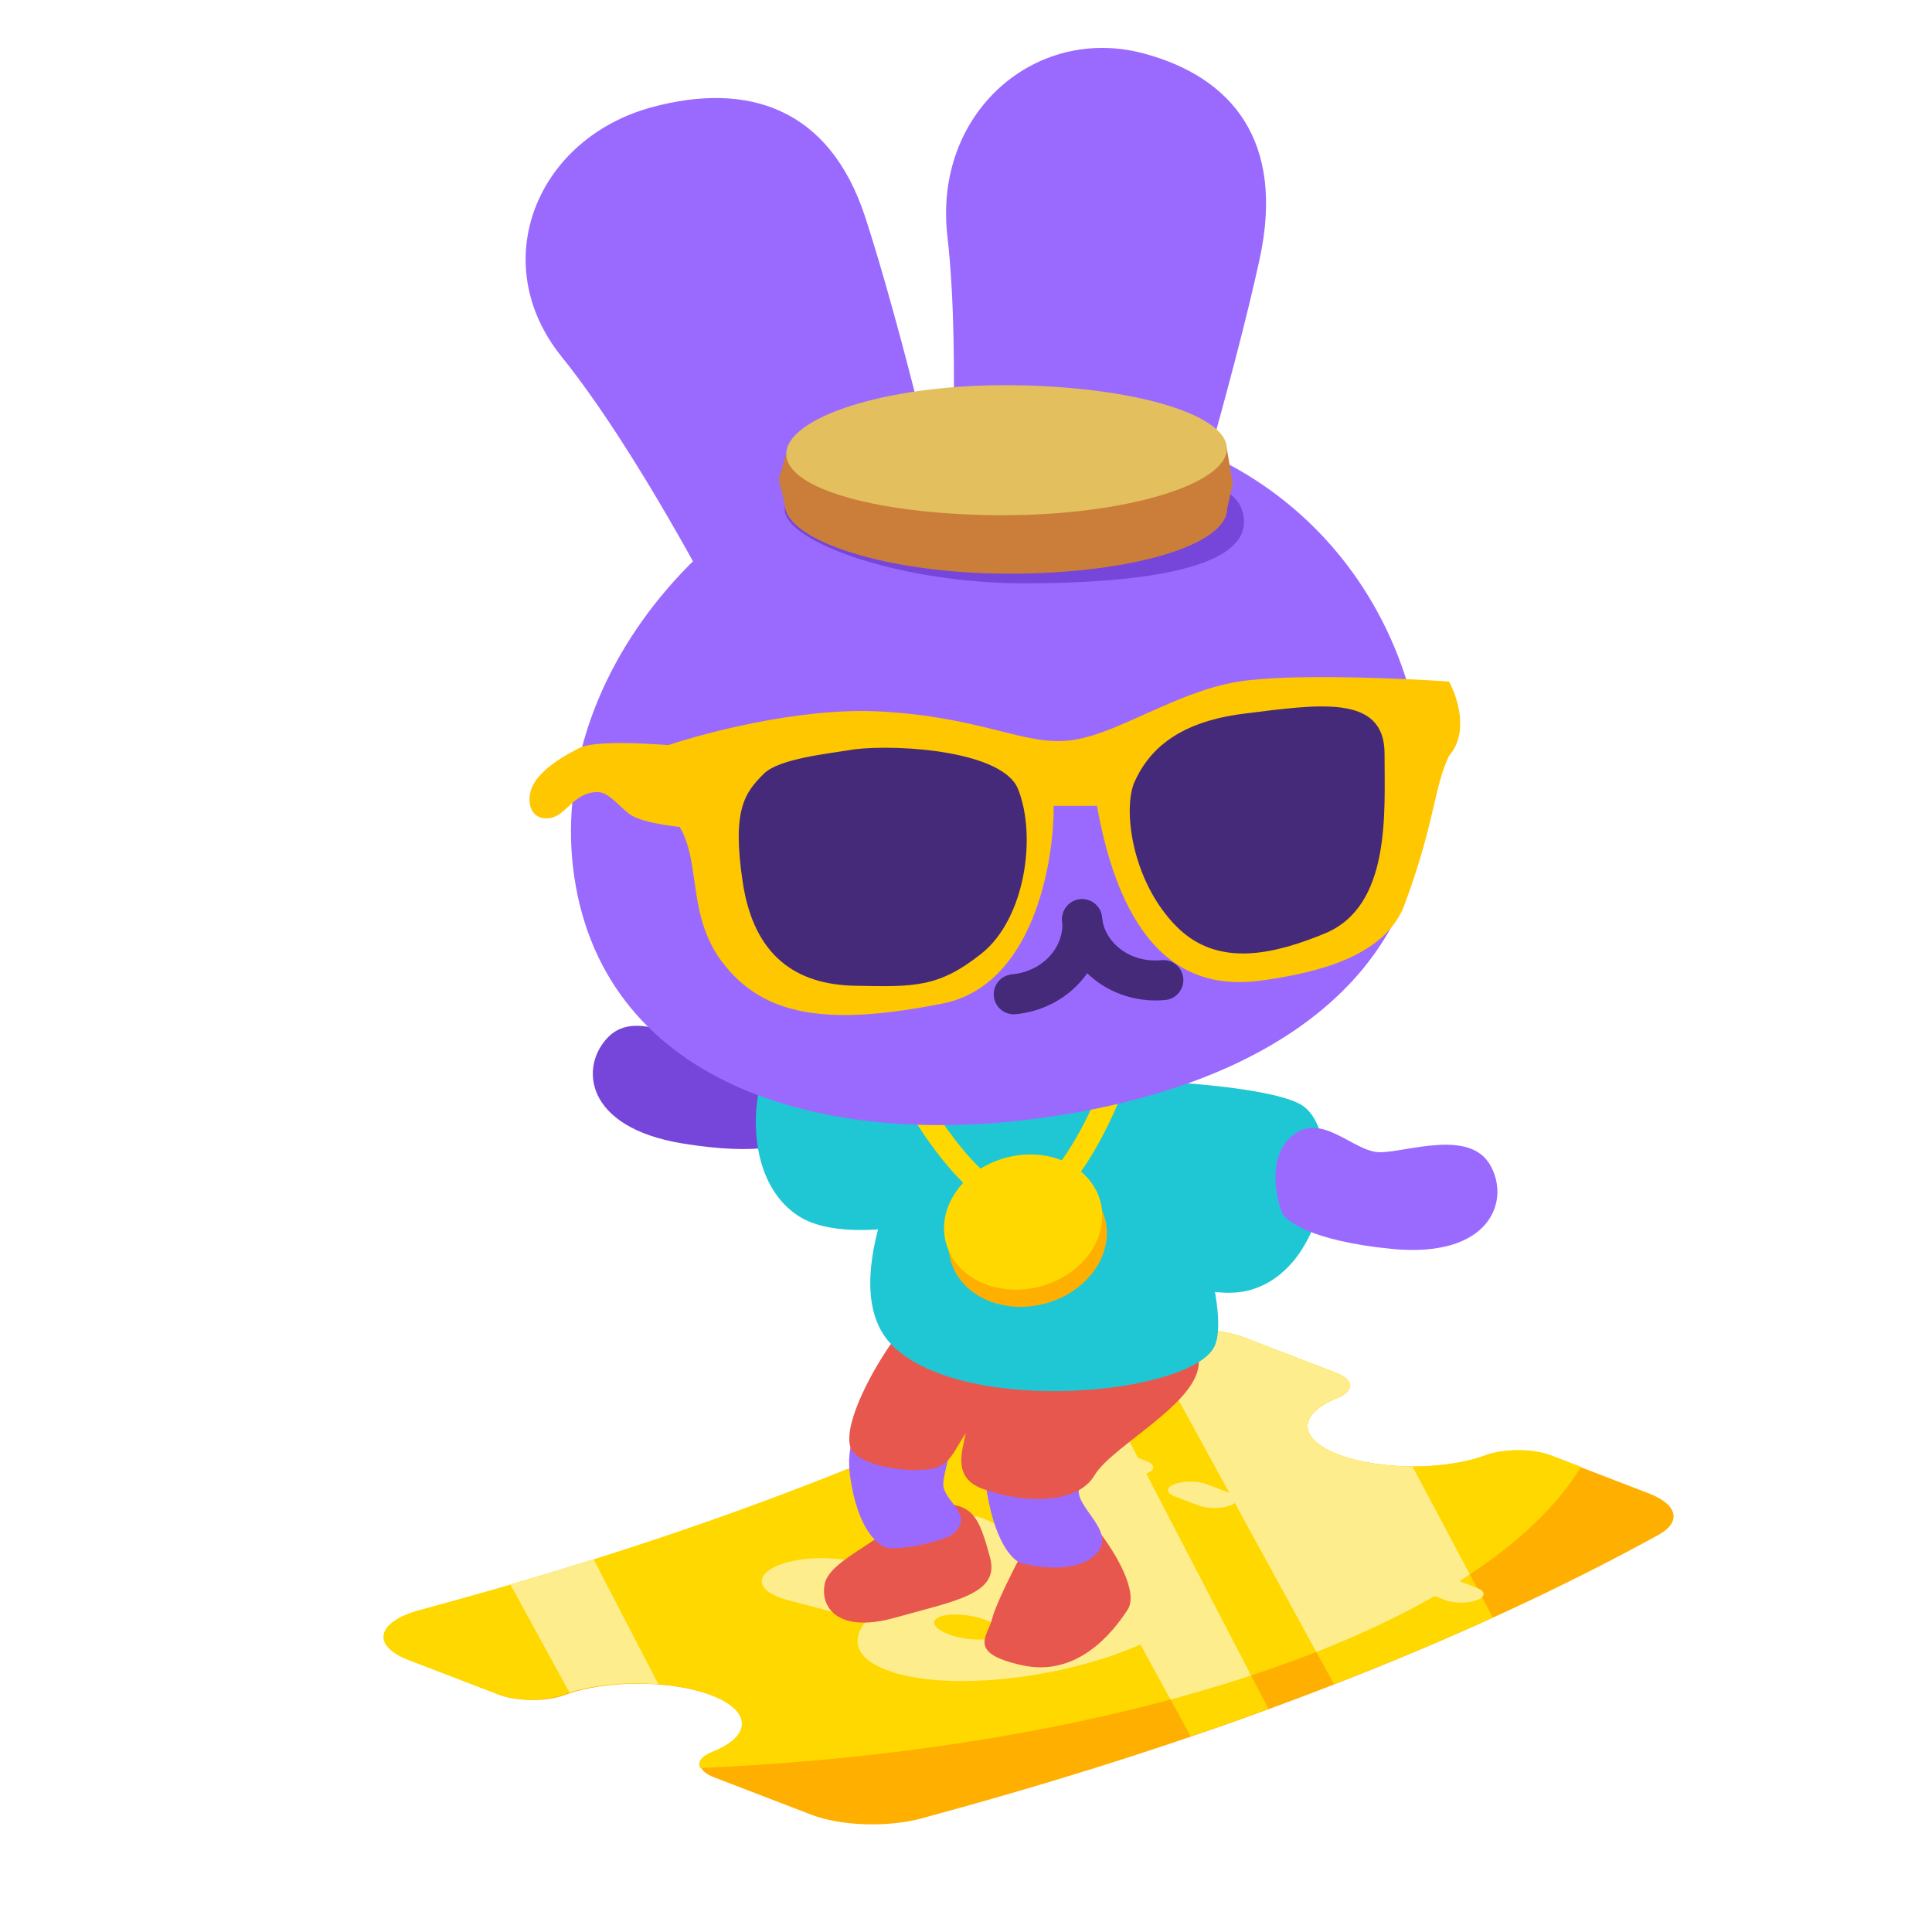
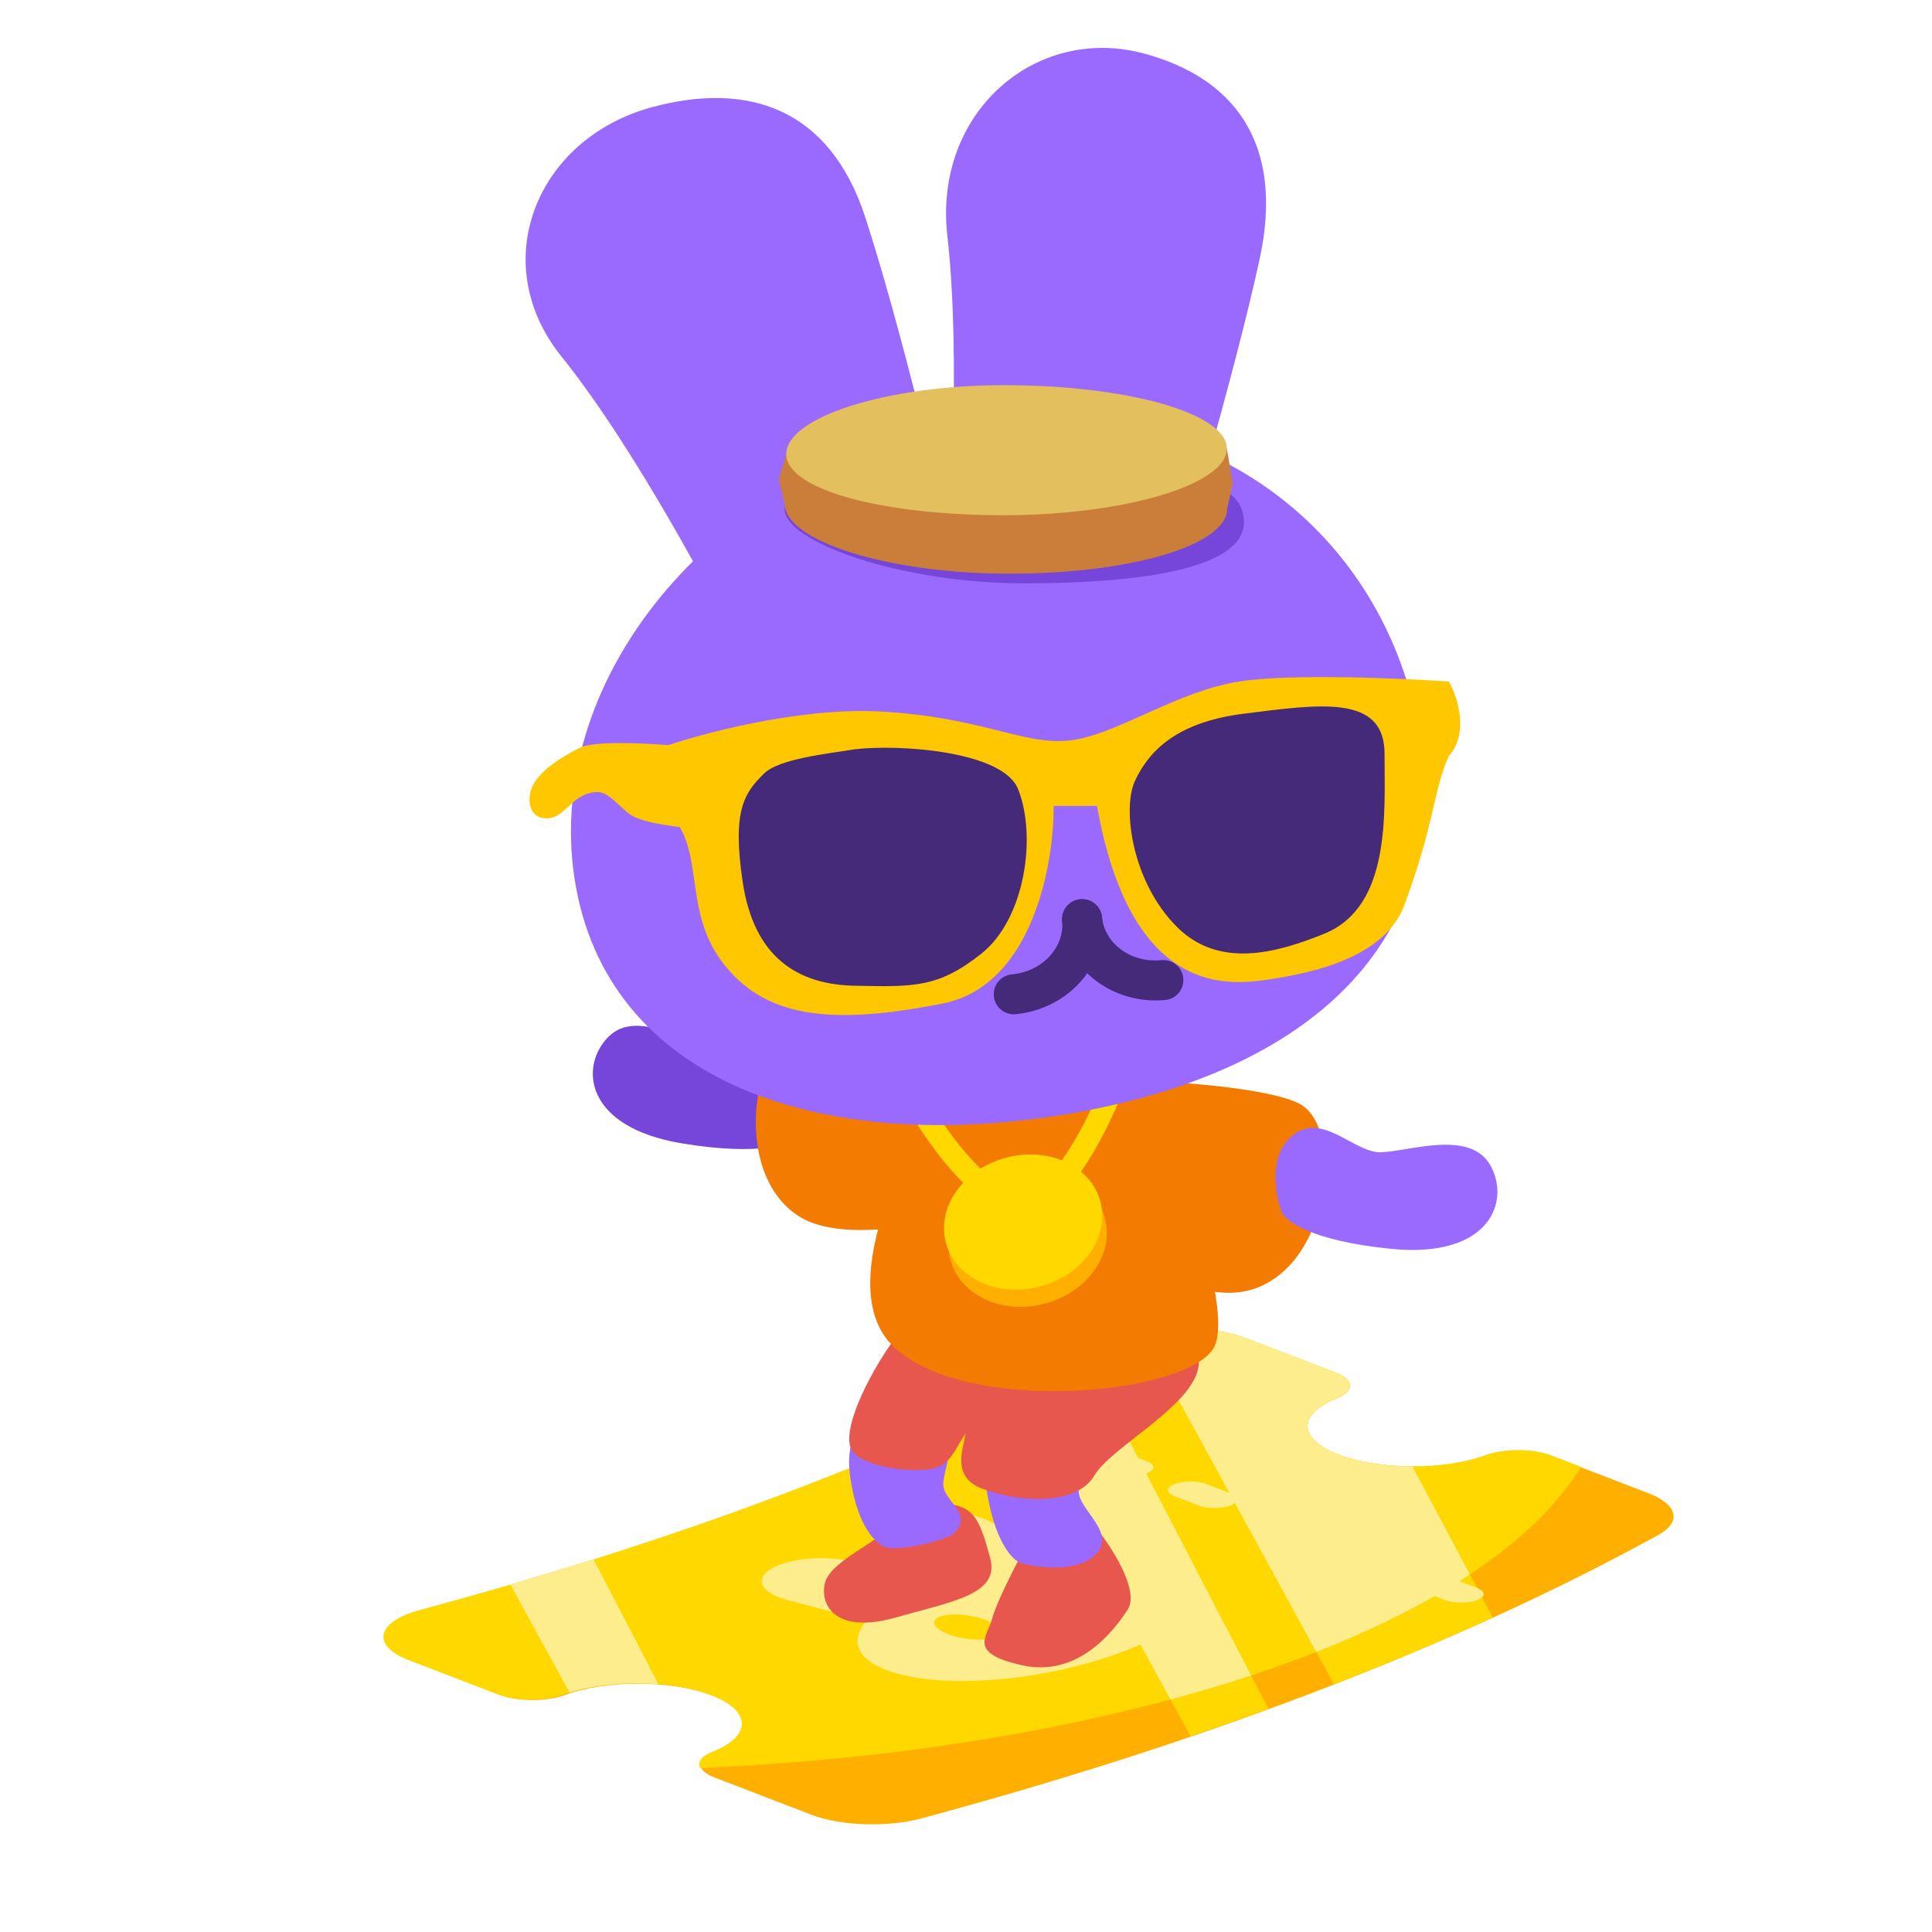
<svg xmlns="http://www.w3.org/2000/svg" width="191" height="191" fill="none" viewBox="0 0 191 191">
  <path fill="#FFAF00" d="M70.593 175.705C68.82 175.023 68.794 173.92 70.536 173.226C74.465 171.661 74.421 169.166 70.406 167.621C66.39 166.076 59.906 166.06 55.838 167.571C54.034 168.241 51.167 168.232 49.395 167.549L40.564 164.152C36.875 162.733 37.384 160.379 41.631 159.214L43.765 158.628C69.69 151.515 92.269 142.752 110.528 132.715C113.467 131.1 119.485 130.897 123.109 132.291L132.097 135.749C133.867 136.43 133.895 137.531 132.159 138.225C128.246 139.79 128.294 142.281 132.305 143.824C136.315 145.367 142.789 145.385 146.857 143.88C148.662 143.212 151.524 143.222 153.294 143.904L163.011 147.642C165.87 148.742 166.264 150.472 163.945 151.747C144.626 162.366 120.737 171.638 93.307 179.164L91.175 179.749C87.782 180.68 83.139 180.531 80.193 179.398L70.593 175.705Z" />
  <path fill="#FFD800" fill-rule="evenodd" d="M69.236 174.794C68.913 174.234 69.306 173.625 70.42 173.183C74.356 171.619 74.313 169.126 70.289 167.582C66.265 166.038 59.767 166.021 55.691 167.532C53.883 168.201 51.01 168.192 49.234 167.51L40.385 164.115C36.688 162.697 37.198 160.344 41.454 159.179L43.593 158.594C69.572 151.485 92.198 142.727 110.496 132.696C113.441 131.082 119.471 130.879 123.103 132.273L132.109 135.728C133.883 136.409 133.911 137.509 132.172 138.203C128.25 139.767 128.299 142.256 132.318 143.798C136.336 145.34 142.823 145.359 146.901 143.854C148.709 143.187 151.577 143.198 153.351 143.878L156.299 145.009C146.719 160.812 112.027 172.916 69.236 174.794Z" clip-rule="evenodd" />
  <path fill="#FFD800" fill-rule="evenodd" d="M139.632 144.969L147.581 159.912C142.57 162.187 137.331 164.385 131.875 166.501L112.908 131.819C116.05 131.072 120.294 131.195 123.103 132.273L132.109 135.728C133.884 136.409 133.911 137.509 132.172 138.203C128.25 139.767 128.299 142.256 132.318 143.798C134.339 144.574 136.984 144.964 139.632 144.969ZM99.474 138.335C102.205 137.03 104.858 135.699 107.43 134.344L125.397 168.938C122.875 169.858 120.311 170.761 117.706 171.646L99.474 138.335ZM50.459 156.654C53.242 155.843 55.983 155.012 58.682 154.162L65.089 166.498C62.063 166.253 58.808 166.528 56.298 167.323L50.459 156.654Z" clip-rule="evenodd" />
  <path fill="#FEED8D" fill-rule="evenodd" d="M145.313 155.647L139.632 144.969C137.595 144.965 135.561 144.733 133.81 144.274C133.285 144.136 132.784 143.978 132.318 143.798C128.299 142.256 128.25 139.767 132.172 138.203C133.911 137.509 133.884 136.409 132.109 135.728L123.103 132.273H123.103C121.476 131.648 119.367 131.344 117.27 131.344C115.747 131.344 114.23 131.505 112.908 131.819L130.133 163.316C135.977 161.018 141.086 158.443 145.313 155.647ZM123.685 165.641L107.43 134.344C104.858 135.699 102.205 137.03 99.474 138.335L115.721 168.019C118.479 167.277 121.137 166.483 123.685 165.641ZM65.089 166.498L58.682 154.162C55.983 155.012 53.242 155.843 50.459 156.654L56.298 167.323C56.612 167.224 56.938 167.133 57.273 167.049C59.618 166.467 62.441 166.283 65.089 166.498Z" clip-rule="evenodd" />
  <path fill="#FEED8D" fill-rule="evenodd" d="M103.142 140.53L105.109 141.284C105.978 141.618 105.978 142.158 105.109 142.492C104.24 142.825 102.831 142.825 101.962 142.492L99.995 141.737C99.126 141.404 99.126 140.863 99.995 140.53C100.864 140.196 102.273 140.196 103.142 140.53Z" clip-rule="evenodd" />
  <path fill="#FEED8D" fill-rule="evenodd" d="M111.403 143.699L113.37 144.454C114.239 144.787 114.239 145.328 113.37 145.661C112.501 145.995 111.092 145.995 110.223 145.661L108.256 144.907C107.387 144.573 107.387 144.033 108.256 143.699C109.125 143.366 110.534 143.366 111.403 143.699Z" clip-rule="evenodd" />
  <path fill="#FEED8D" fill-rule="evenodd" d="M121.63 148.831C120.761 149.164 119.352 149.164 118.483 148.831L116.123 147.925C115.254 147.592 115.254 147.051 116.123 146.718C116.992 146.384 118.401 146.384 119.27 146.718L121.63 147.623C122.499 147.957 122.499 148.497 121.63 148.831Z" clip-rule="evenodd" />
  <path fill="#FEED8D" fill-rule="evenodd" d="M129.891 152C129.022 152.334 127.613 152.334 126.744 152L124.384 151.095C123.515 150.761 123.515 150.221 124.384 149.887C125.253 149.554 126.662 149.554 127.531 149.887L129.891 150.793C130.76 151.126 130.76 151.667 129.891 152Z" clip-rule="evenodd" />
  <path fill="#FEED8D" fill-rule="evenodd" d="M135.792 153.057L137.759 153.812C138.628 154.145 138.628 154.686 137.759 155.019C136.89 155.352 135.481 155.352 134.612 155.019L132.645 154.264C131.776 153.931 131.776 153.39 132.645 153.057C133.514 152.724 134.923 152.724 135.792 153.057Z" clip-rule="evenodd" />
  <path fill="#FEED8D" fill-rule="evenodd" d="M144.052 156.226L146.019 156.981C146.888 157.315 146.888 157.855 146.019 158.189C145.15 158.522 143.741 158.522 142.872 158.189L140.905 157.434C140.036 157.101 140.036 156.56 140.905 156.226C141.774 155.893 143.183 155.893 144.052 156.226Z" clip-rule="evenodd" />
  <path fill="#FEED8D" fill-rule="evenodd" d="M88.906 153.377C86.588 152.487 86.588 151.045 88.906 150.156C91.532 149.148 95.899 149.303 97.999 150.479L103.287 153.439C107.902 152.871 112.8 152.947 116.045 154.192C118.963 155.311 119.405 156.961 118.416 158.533C117.416 160.123 114.887 161.797 111.168 163.224C107.45 164.651 103.085 165.622 98.941 166.005C94.844 166.385 90.545 166.215 87.627 165.095C84.401 163.857 84.188 161.992 85.639 160.232L77.89 158.194C74.826 157.389 74.422 155.713 77.049 154.705C79.367 153.816 83.125 153.816 85.443 154.705L90.812 156.765C91.344 156.526 91.908 156.292 92.504 156.063C93.08 155.842 93.669 155.633 94.27 155.435L88.906 153.377Z" clip-rule="evenodd" />
  <path fill="#FFD800" d="M97.425 160.149C98.9 160.715 99.273 161.489 98.26 161.877C97.246 162.266 95.229 162.123 93.755 161.557C92.281 160.992 91.907 160.218 92.921 159.829C93.934 159.44 95.951 159.583 97.425 160.149Z" />
  <path fill="#FFD800" d="M107.102 156.436C108.576 157.002 108.95 157.776 107.936 158.165C106.923 158.553 104.906 158.41 103.432 157.844C101.957 157.279 101.584 156.505 102.597 156.116C103.611 155.727 105.628 155.87 107.102 156.436Z" />
  <path fill="#E8574E" d="M111.477 159.142C112.619 157.386 110.197 153.434 108.843 151.678L101.05 153.544C100.208 155.117 98.437 158.615 98.086 160.02C97.647 161.776 95.561 163.423 101.05 164.63C106.538 165.838 110.05 161.337 111.477 159.142Z" />
  <path fill="#E8574E" d="M81.526 156.617C81.965 154.422 86.136 152.885 89.868 149.702C90.417 149.263 91.998 148.451 93.93 148.714C96.345 149.043 96.894 150.361 97.881 153.983C98.869 157.605 94.369 158.264 88.551 159.91C82.734 161.557 81.087 158.813 81.526 156.617Z" />
  <path fill="#9A6AFF" d="M93.254 146.73C93.254 148.496 96.579 149.801 94.04 151.788C92.09 152.666 88.771 153.266 87.673 152.995C86.812 152.782 84.81 151.292 84.048 145.994C83.096 139.372 88.704 138.048 92.09 139.446C95.476 140.844 93.254 144.964 93.254 146.73Z" />
  <path fill="#9A6AFF" d="M106.645 147.427C106.645 149.351 110.666 151.676 108.127 153.84C106.265 155.427 102.839 155.026 100.976 154.536C100.115 154.304 98.202 152.397 97.44 146.626C96.487 139.411 102.096 137.968 105.482 139.491C108.868 141.014 106.645 145.503 106.645 147.427Z" />
  <path fill="#E8574E" d="M84.051 143.006C83.392 140.591 86.429 135.066 88.441 132.359C98.284 131.81 118.518 128.188 118.518 134.664C118.518 138.739 109.956 142.896 108.2 145.86C106.443 148.824 100.955 148.604 97.113 147.177C94.04 146.036 95.21 143.262 95.466 141.689C94.275 143.543 93.846 144.887 92.174 145.201C89.687 145.669 84.564 144.888 84.051 143.006Z" />
-   <path fill="#1FC7D4" d="M88.332 133.127C82.536 127.595 89.063 114.064 93.052 107.99C96.967 107.149 105.675 105.466 109.187 105.466C113.578 105.466 122.36 128.407 120.054 133.127C117.749 137.847 95.576 140.042 88.332 133.127Z" />
-   <path fill="#1FC7D4" d="M123.747 127.491C117.509 129.397 105.447 122.136 100.195 118.267C99.987 115.794 99.705 110.343 100.247 108.32C100.924 105.792 124.439 106.672 128.643 109.221C132.846 111.77 131.545 125.109 123.747 127.491Z" />
+   <path fill="#f47b02" d="M88.332 133.127C82.536 127.595 89.063 114.064 93.052 107.99C96.967 107.149 105.675 105.466 109.187 105.466C113.578 105.466 122.36 128.407 120.054 133.127C117.749 137.847 95.576 140.042 88.332 133.127Z" />
+   <path fill="#f47b02" d="M123.747 127.491C117.509 129.397 105.447 122.136 100.195 118.267C99.987 115.794 99.705 110.343 100.247 108.32C100.924 105.792 124.439 106.672 128.643 109.221C132.846 111.77 131.545 125.109 123.747 127.491Z" />
  <path fill="#9A6AFF" d="M136.421 113.912C133.787 113.912 130.603 109.741 127.64 112.376C125.467 114.307 126.017 117.861 126.687 119.793C127.004 120.687 129.615 122.672 137.519 123.462C147.398 124.45 149.374 118.632 147.288 115.12C145.202 111.607 139.055 113.912 136.421 113.912Z" />
  <path fill="#7645D9" d="M71.006 104.103C73.551 104.785 77.705 101.58 79.886 104.892C81.485 107.32 80.034 110.611 78.886 112.304C78.348 113.085 75.313 114.326 67.474 113.044C57.676 111.441 57.273 105.31 60.197 102.457C63.121 99.604 68.462 103.422 71.006 104.103Z" />
-   <path fill="#1FC7D4" d="M79 120.253C84.379 123.656 97.534 119.823 103.44 117.482C104.258 115.183 105.894 110.07 105.894 108.007C105.894 105.429 83.589 100.273 79 101.627C74.411 102.98 72.276 115.999 79 120.253Z" />
+   <path fill="#f47b02" d="M79 120.253C84.379 123.656 97.534 119.823 103.44 117.482C104.258 115.183 105.894 110.07 105.894 108.007C105.894 105.429 83.589 100.273 79 101.627C74.411 102.98 72.276 115.999 79 120.253Z" />
  <path stroke="#FFD800" stroke-width="2.195" d="M90.62 108.931C92.742 112.7 97.952 119.952 101.816 118.81C105.68 117.669 109.28 109.7 110.597 105.858" />
  <ellipse cx="101.604" cy="122.513" fill="#FFAF00" rx="7.903" ry="6.586" transform="rotate(-15 101.604 122.513)" />
  <ellipse cx="101.15" cy="120.816" fill="#FFD800" rx="7.903" ry="6.586" transform="rotate(-15 101.15 120.816)" />
  <path fill="#9A6AFF" d="M55.511 35.25C48.011 25.932 53.063 13.647 64.515 10.579C73.846 8.079 81.992 10.582 85.546 21.489C89.1 32.396 93.403 50.813 93.403 50.813C95.008 56.804 90.995 63.085 84.438 64.842C79.279 66.224 73.895 64.404 71.116 60.337C71.116 60.337 63.012 44.568 55.511 35.25Z" />
  <path fill="#9A6AFF" d="M93.659 23.337C92.259 11.128 102.382 2.421 113.073 5.285C121.784 7.619 127.071 13.931 124.524 25.639C121.977 37.346 116.315 56.273 116.315 56.273C114.638 62.532 108.317 66.276 102.196 64.636C97.379 63.346 93.966 59.022 93.751 53.939C93.751 53.939 95.059 35.546 93.659 23.337Z" />
  <path fill="#9A6AFF" d="M140.235 72.049C143.887 92.143 130.533 105.597 106.611 109.946C82.689 114.294 60.591 107.777 56.938 87.683C53.285 67.589 70.374 46.546 94.296 42.197C118.217 37.849 136.582 51.956 140.235 72.049Z" />
  <path fill="#452A7A" fill-rule="evenodd" d="M106.79 88.902C107.878 88.799 108.844 89.597 108.947 90.685C109.419 95.658 105.399 99.792 100.407 100.266C99.32 100.369 98.354 99.571 98.251 98.483C98.147 97.395 98.946 96.43 100.034 96.326C103.211 96.025 105.24 93.511 105.007 91.059C104.904 89.971 105.702 89.005 106.79 88.902Z" clip-rule="evenodd" />
  <path fill="#452A7A" fill-rule="evenodd" d="M106.79 88.902C107.878 88.798 108.844 89.597 108.947 90.684C109.18 93.137 111.646 95.224 114.823 94.922C115.911 94.819 116.877 95.617 116.98 96.705C117.083 97.793 116.285 98.759 115.197 98.862C110.206 99.336 105.479 96.032 105.007 91.058C104.904 89.971 105.702 89.005 106.79 88.902Z" clip-rule="evenodd" />
  <path fill="#452A7A" d="M93.969 83.327C96.069 88.573 94.525 91.499 91.639 92.654C88.753 93.809 85.617 92.756 83.517 87.51C81.418 82.264 82.961 79.338 85.847 78.183C88.734 77.028 91.87 78.081 93.969 83.327Z" />
  <path fill="#452A7A" d="M124.368 78.058C125.595 83.573 123.6 86.213 120.566 86.888C117.531 87.563 114.606 86.019 113.378 80.503C112.151 74.987 114.146 72.348 117.18 71.672C120.215 70.997 123.14 72.542 124.368 78.058Z" />
  <path fill="#7645D9" d="M122.724 50.253C124.827 55.946 113.882 57.655 101.392 57.67C88.903 57.685 77.584 53.526 77.58 50.364C77.577 47.203 87.883 45.026 100.373 45.011C112.863 44.996 121.556 47.091 122.724 50.253Z" />
  <path fill="#CB7E39" d="M121.317 50.298C121.321 53.848 112.019 56.702 99.838 56.717C87.657 56.731 77.599 53.419 77.595 49.869C77.591 46.319 87.642 43.875 99.823 43.861C112.004 43.846 121.313 46.748 121.317 50.298Z" />
  <path fill="#CB7E39" d="M121.287 44.352L77.731 44.885L76.987 47.386L77.594 49.869L121.316 50.298L121.876 47.779L121.287 44.352Z" />
  <path fill="#E3C05D" d="M121.288 44.351C121.292 47.901 111.225 50.92 99.281 50.934C87.336 50.949 77.735 48.435 77.731 44.885C77.727 41.335 87.321 38.093 99.265 38.079C111.21 38.065 121.283 40.801 121.288 44.351Z" />
  <path fill="#FFC700" d="M87.043 70.34C78.964 69.901 69.114 72.572 65.199 73.963C64.321 75.719 64.833 78.5 65.199 79.67C70.139 82.963 67.175 89.44 71.346 95.038C75.517 100.636 82.103 101.404 93.19 99.209C102.059 97.453 104.203 85.451 104.167 79.67H108.448C111.85 98.66 121.51 97.453 125.681 96.794C129.852 96.136 136.929 94.661 138.853 89.44C141.927 81.097 141.707 78.024 143.244 74.731C145.264 72.448 144.085 68.877 143.244 67.376C138.414 67.047 127.503 66.586 122.498 67.376C116.241 68.364 110.423 72.645 105.813 73.194C101.203 73.743 97.142 70.889 87.043 70.34Z" />
  <path fill="#FFC700" d="M57.276 73.945C59.257 72.942 67.789 73.808 67.789 73.808L67.77 81.807C67.77 81.807 63.732 81.498 62.314 80.533C61.244 79.805 60.188 78.266 59.033 78.301C56.579 78.376 55.995 80.747 54.214 80.895C52.432 81.042 52.073 79.285 52.522 78.02C53.113 76.352 55.295 74.948 57.276 73.945Z" />
  <path fill="#452A7A" d="M136.878 74.511C136.878 68.584 130.356 69.632 122.937 70.56C115.912 71.438 113.387 74.621 112.18 77.255C110.972 79.89 111.85 87.135 116.351 91.635C120.476 95.76 126.12 94.269 130.95 92.294C137.53 89.602 136.878 80.369 136.878 74.511Z" />
  <path fill="#452A7A" d="M100.654 78.024C99.161 74.248 88.946 73.56 84.519 74.072C81.884 74.511 77.01 74.994 75.517 76.487C73.651 78.353 72.334 80 73.432 87.244C74.533 94.509 78.701 97.343 84.519 97.453C90.336 97.562 92.751 97.675 97.032 94.269C101.313 90.864 102.52 82.744 100.654 78.024Z" />
</svg>
